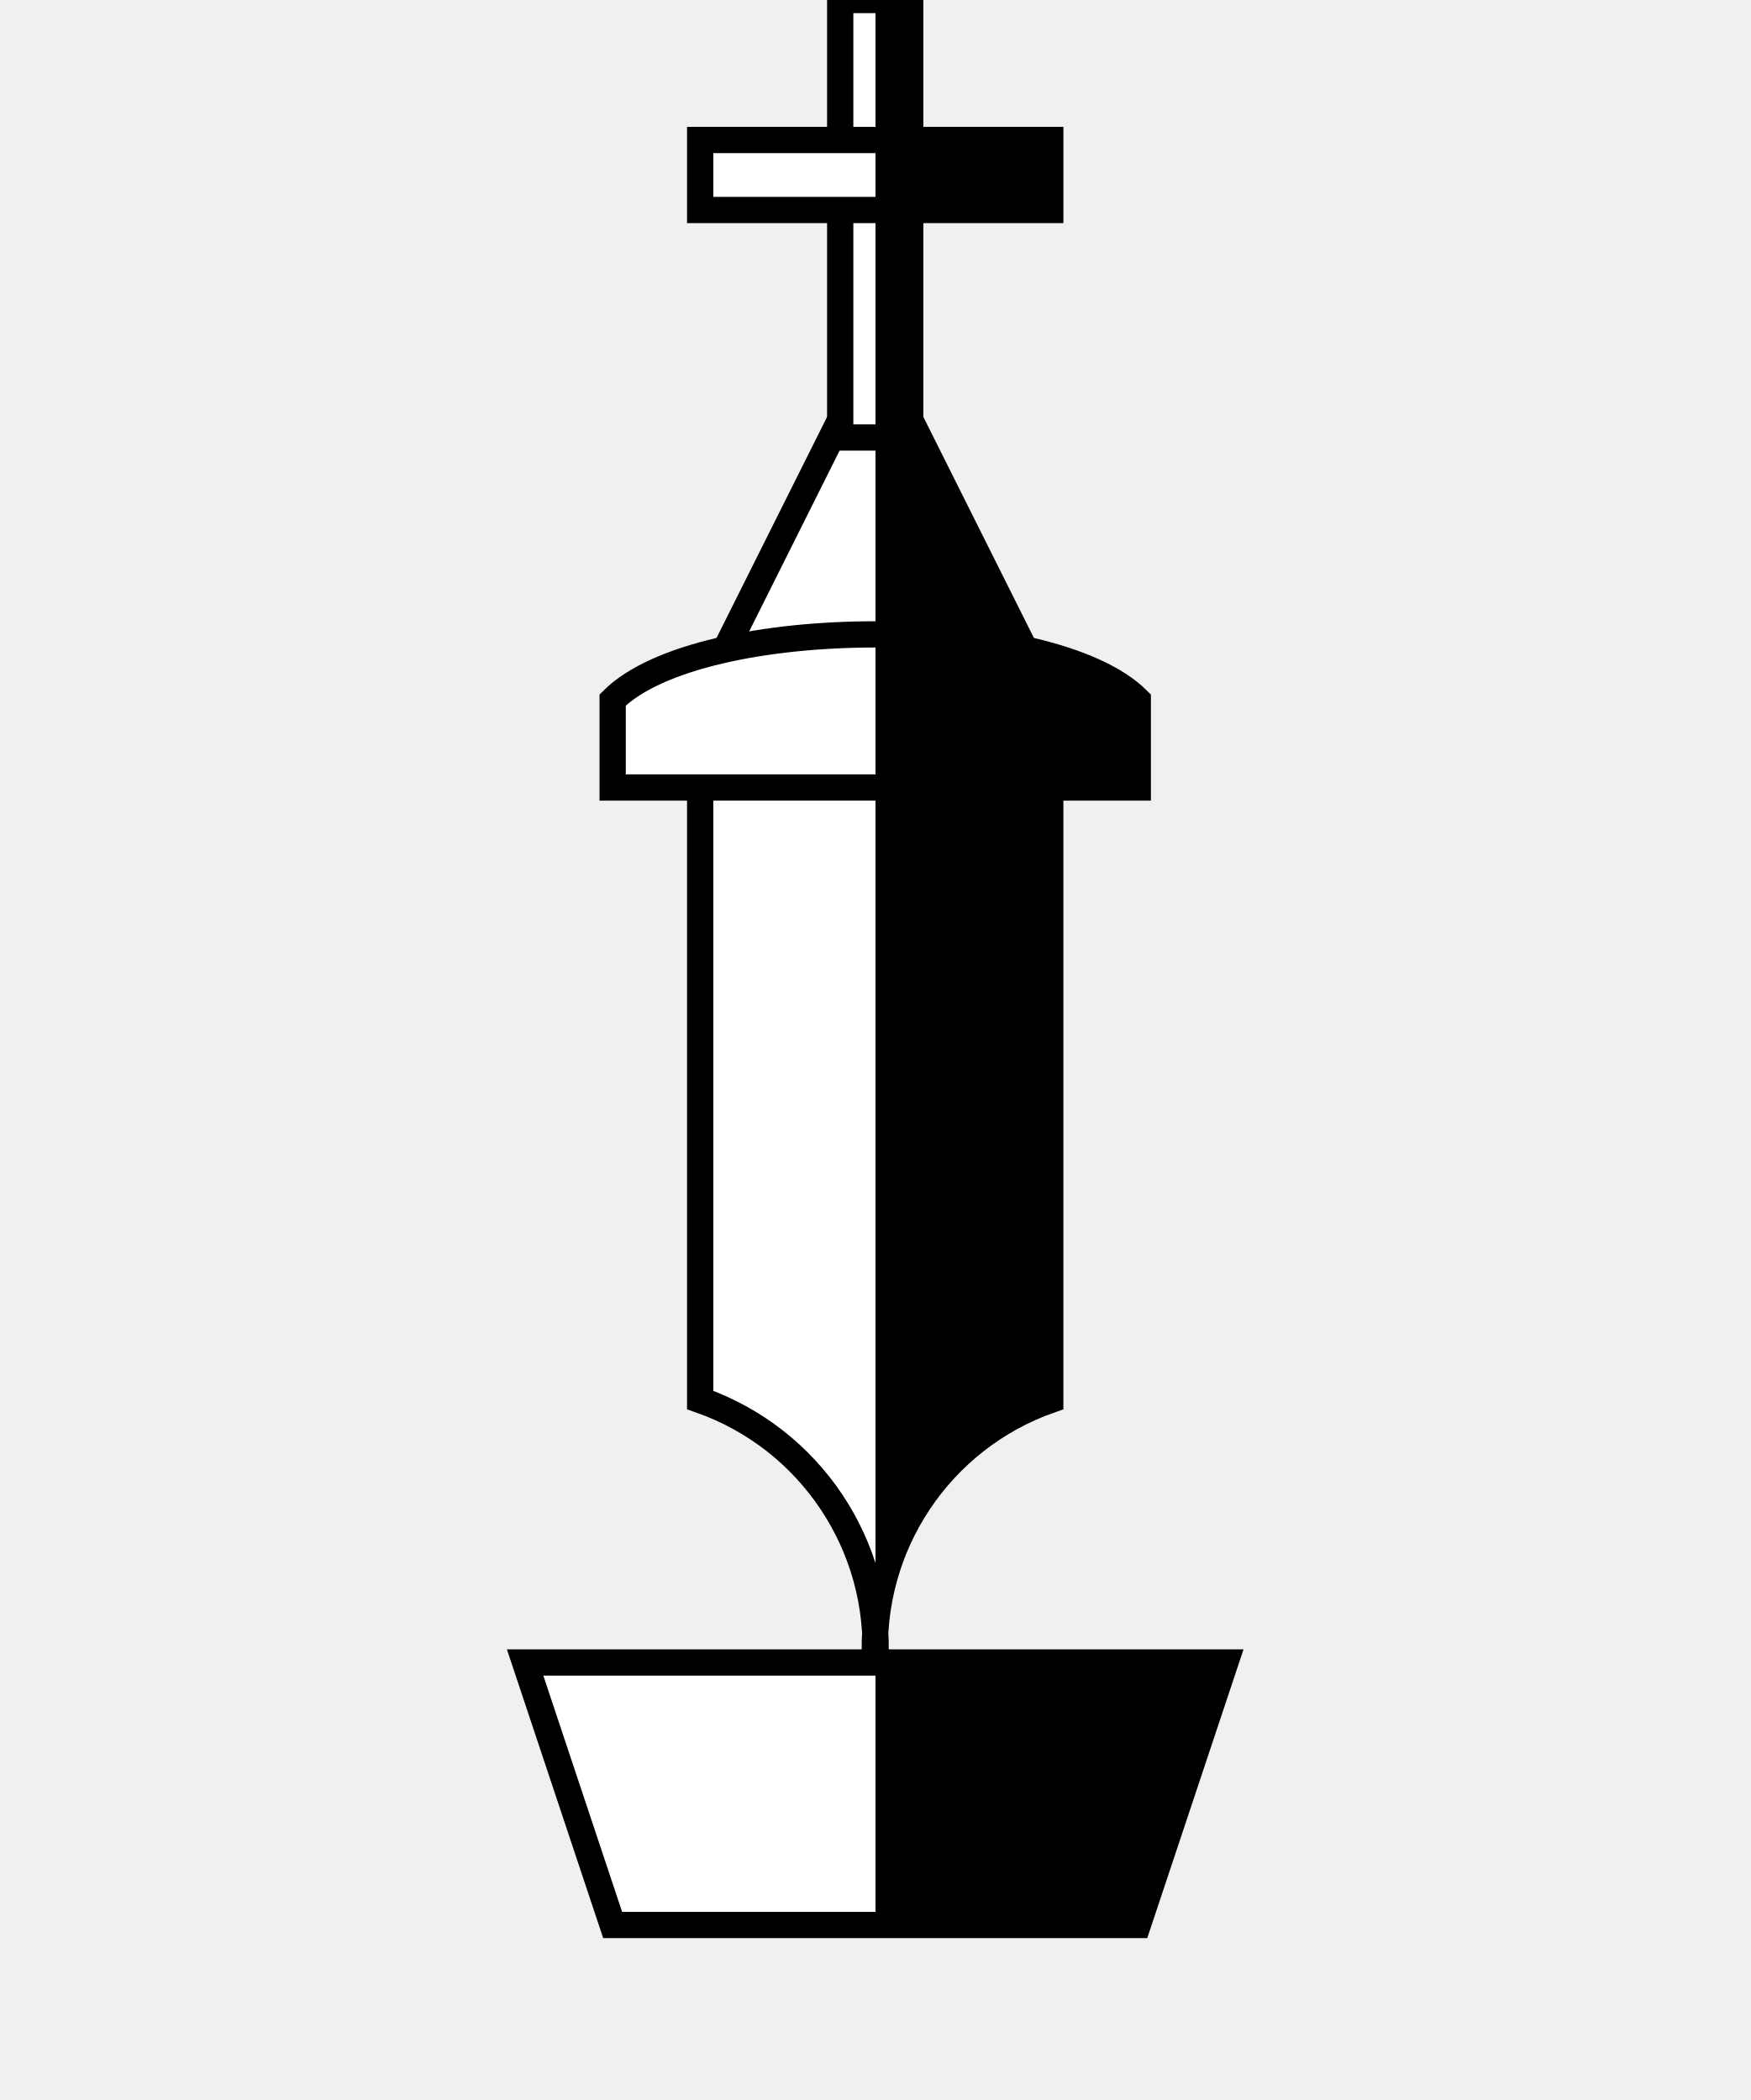
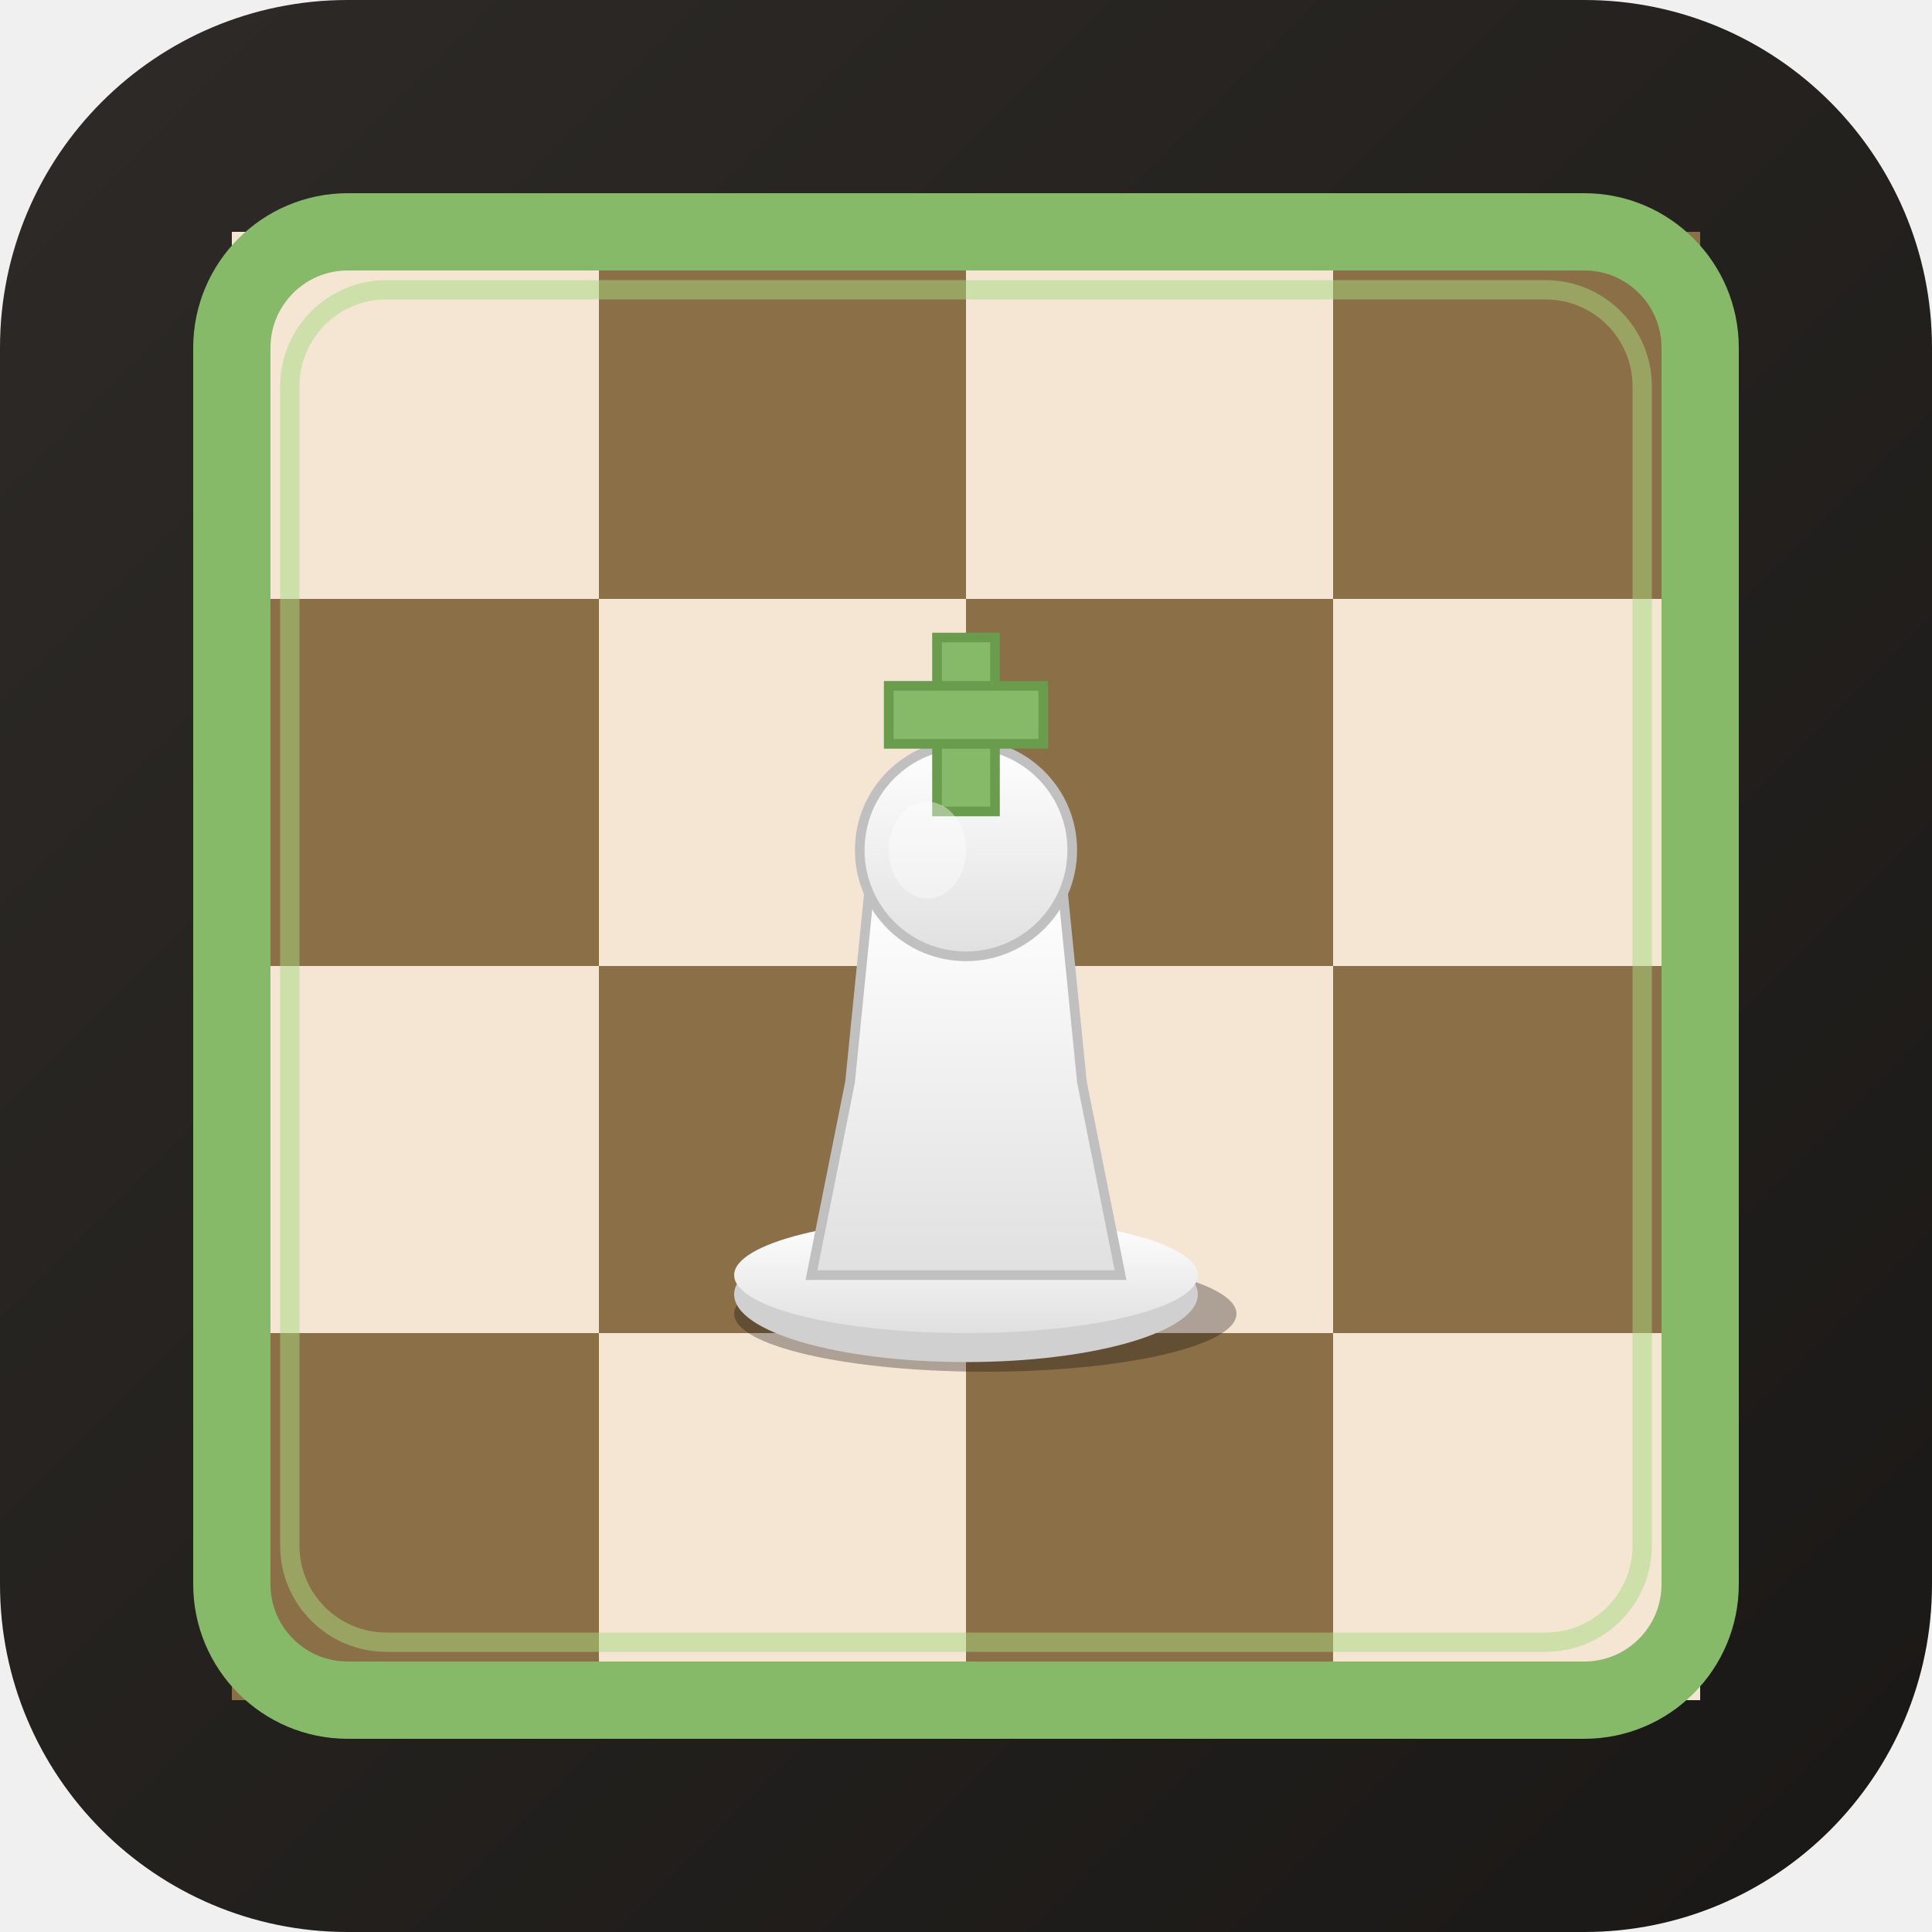
- <svg xmlns="http://www.w3.org/2000/svg" width="150" height="180" viewBox="0 0 100 120">
+ <svg xmlns="http://www.w3.org/2000/svg" viewBox="0 0 100 100">
  <defs>
-     <linearGradient id="splitKingClassic" x1="0%" y1="0%" x2="100%" y2="0%">
-       <stop offset="50%" stop-color="white" />
-       <stop offset="50%" stop-color="black" />
+     <linearGradient id="bgGradient" x1="0%" y1="0%" x2="100%" y2="100%">
+       <stop offset="0%" style="stop-color:#2d2a27;stop-opacity:1" />
+       <stop offset="100%" style="stop-color:#1a1816;stop-opacity:1" />
    </linearGradient>
-     <path id="classic-body" d="M 50 20 L 60 40 V 80 A 15 15 0 0 0 50 95 A 15 15 0 0 0 40 80 V 40 Z" />
-     <path id="classic-collar" d="M 35 40 C 40 35, 60 35, 65 40 L 65 45 H 35 Z" />
-     <rect id="classic-cross-v" x="48" y="0" width="4" height="25" />
-     <rect id="classic-cross-h" x="40" y="8" width="20" height="4" />
-     <path id="classic-base" d="M 30 95 H 70 L 65 110 H 35 Z" />
+     <linearGradient id="kingGradient" x1="0%" y1="0%" x2="0%" y2="100%">
+       <stop offset="0%" style="stop-color:#ffffff;stop-opacity:1" />
+       <stop offset="100%" style="stop-color:#e0e0e0;stop-opacity:1" />
+     </linearGradient>
  </defs>
-   <g fill="url(#splitKingClassic)" stroke="black" stroke-width="1.5">
-     <use href="#classic-base" />
-     <use href="#classic-body" />
-     <use href="#classic-collar" />
-     <use href="#classic-cross-v" />
-     <use href="#classic-cross-h" />
+   <rect width="100" height="100" fill="url(#bgGradient)" rx="18" />
+   <rect x="12" y="12" width="76" height="76" fill="#8b6f47" rx="6" />
+   <rect x="12" y="12" width="19" height="19" fill="#f5e6d3" />
+   <rect x="50" y="12" width="19" height="19" fill="#f5e6d3" />
+   <rect x="31" y="31" width="19" height="19" fill="#f5e6d3" />
+   <rect x="69" y="31" width="19" height="19" fill="#f5e6d3" />
+   <rect x="12" y="50" width="19" height="19" fill="#f5e6d3" />
+   <rect x="50" y="50" width="19" height="19" fill="#f5e6d3" />
+   <rect x="31" y="69" width="19" height="19" fill="#f5e6d3" />
+   <rect x="69" y="69" width="19" height="19" fill="#f5e6d3" />
+   <rect x="31" y="12" width="19" height="19" fill="#8b6f47" />
+   <rect x="69" y="12" width="19" height="19" fill="#8b6f47" />
+   <rect x="12" y="31" width="19" height="19" fill="#8b6f47" />
+   <rect x="50" y="31" width="19" height="19" fill="#8b6f47" />
+   <rect x="31" y="50" width="19" height="19" fill="#8b6f47" />
+   <rect x="69" y="50" width="19" height="19" fill="#8b6f47" />
+   <rect x="12" y="69" width="19" height="19" fill="#8b6f47" />
+   <rect x="50" y="69" width="19" height="19" fill="#8b6f47" />
+   <g transform="translate(50, 52)">
+     <ellipse cx="1" cy="16" rx="13" ry="3" fill="#000000" opacity="0.3" />
+     <ellipse cx="0" cy="15" rx="12" ry="3.5" fill="#d0d0d0" />
+     <ellipse cx="0" cy="14" rx="12" ry="3" fill="url(#kingGradient)" />
+     <path d="M -8,14 L -6,4 L -5,-6 L 5,-6 L 6,4 L 8,14 Z" fill="url(#kingGradient)" stroke="#c0c0c0" stroke-width="0.5" />
+     <circle cx="0" cy="-8" r="5.5" fill="url(#kingGradient)" stroke="#c0c0c0" stroke-width="0.5" />
+     <rect x="-1.5" y="-19" width="3" height="9" fill="#86b968" stroke="#6a9c4d" stroke-width="0.5" />
+     <rect x="-4" y="-16.5" width="8" height="3" fill="#86b968" stroke="#6a9c4d" stroke-width="0.5" />
+     <ellipse cx="-2" cy="-8" rx="2" ry="2.5" fill="#ffffff" opacity="0.4" />
  </g>
+   <rect x="12" y="12" width="76" height="76" fill="none" stroke="#86b968" stroke-width="4" rx="6" />
+   <rect x="15" y="15" width="70" height="70" fill="none" stroke="#a8d97f" stroke-width="1" rx="5" opacity="0.5" />
</svg>
